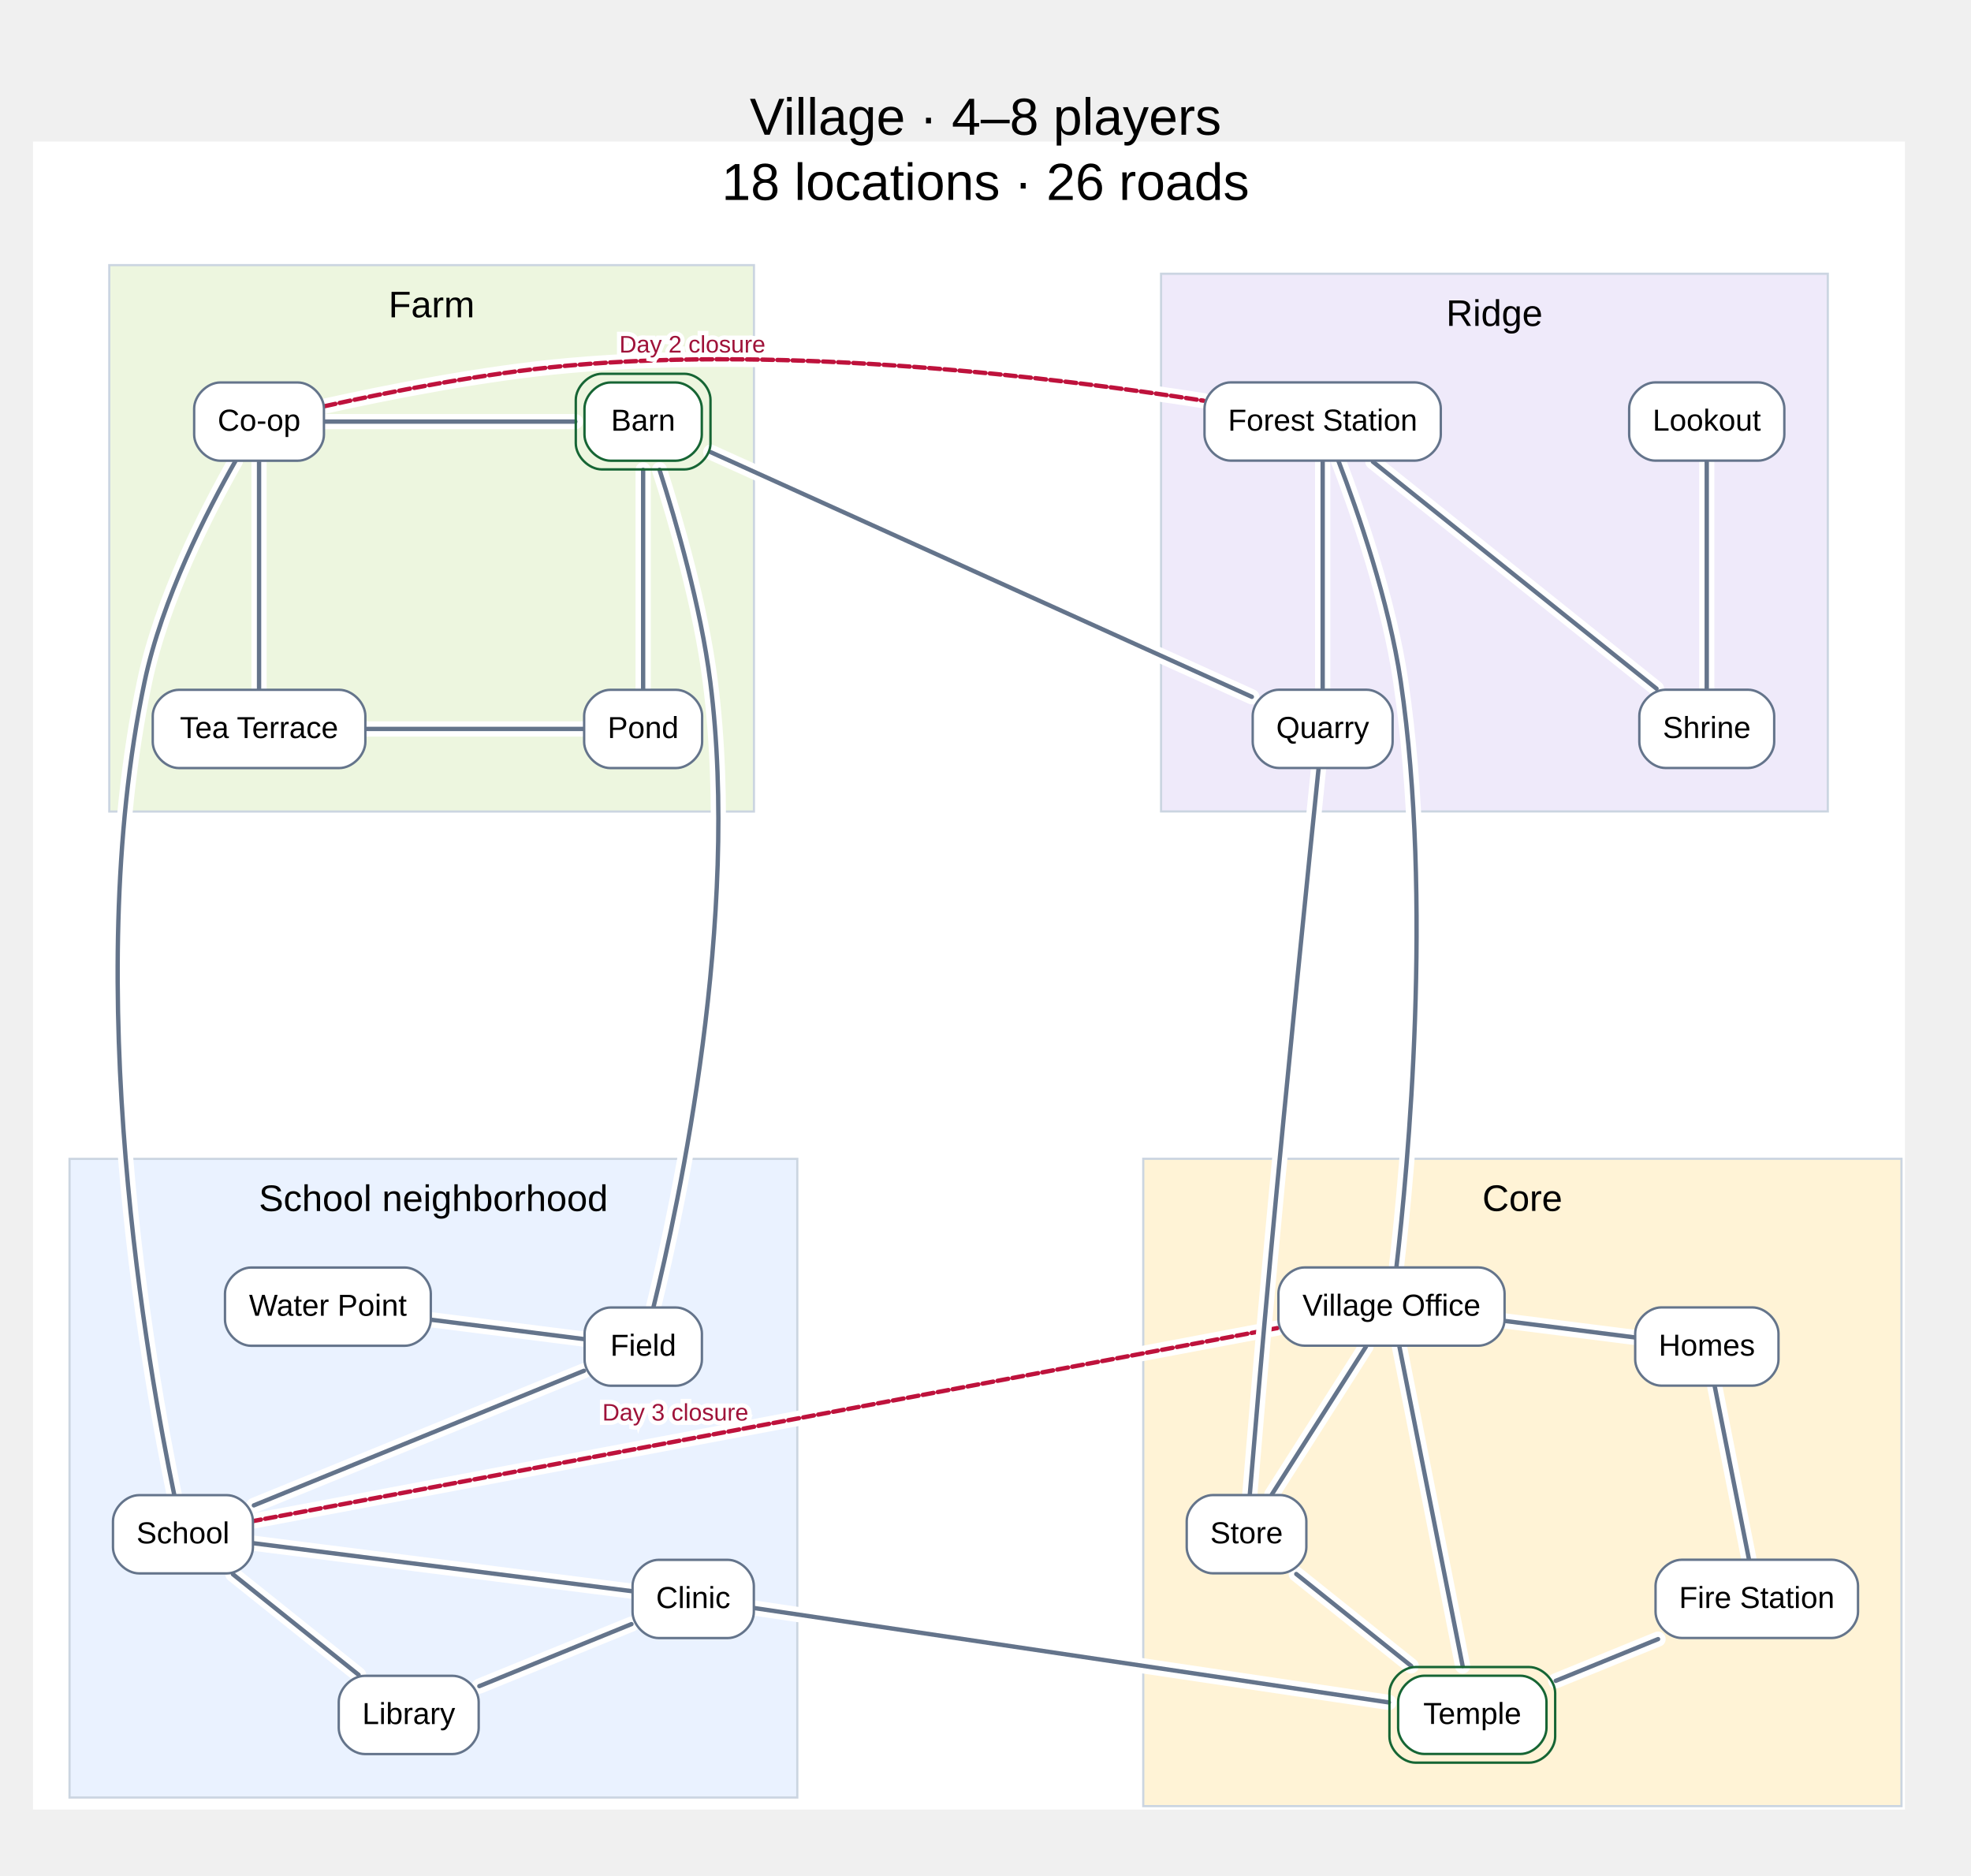
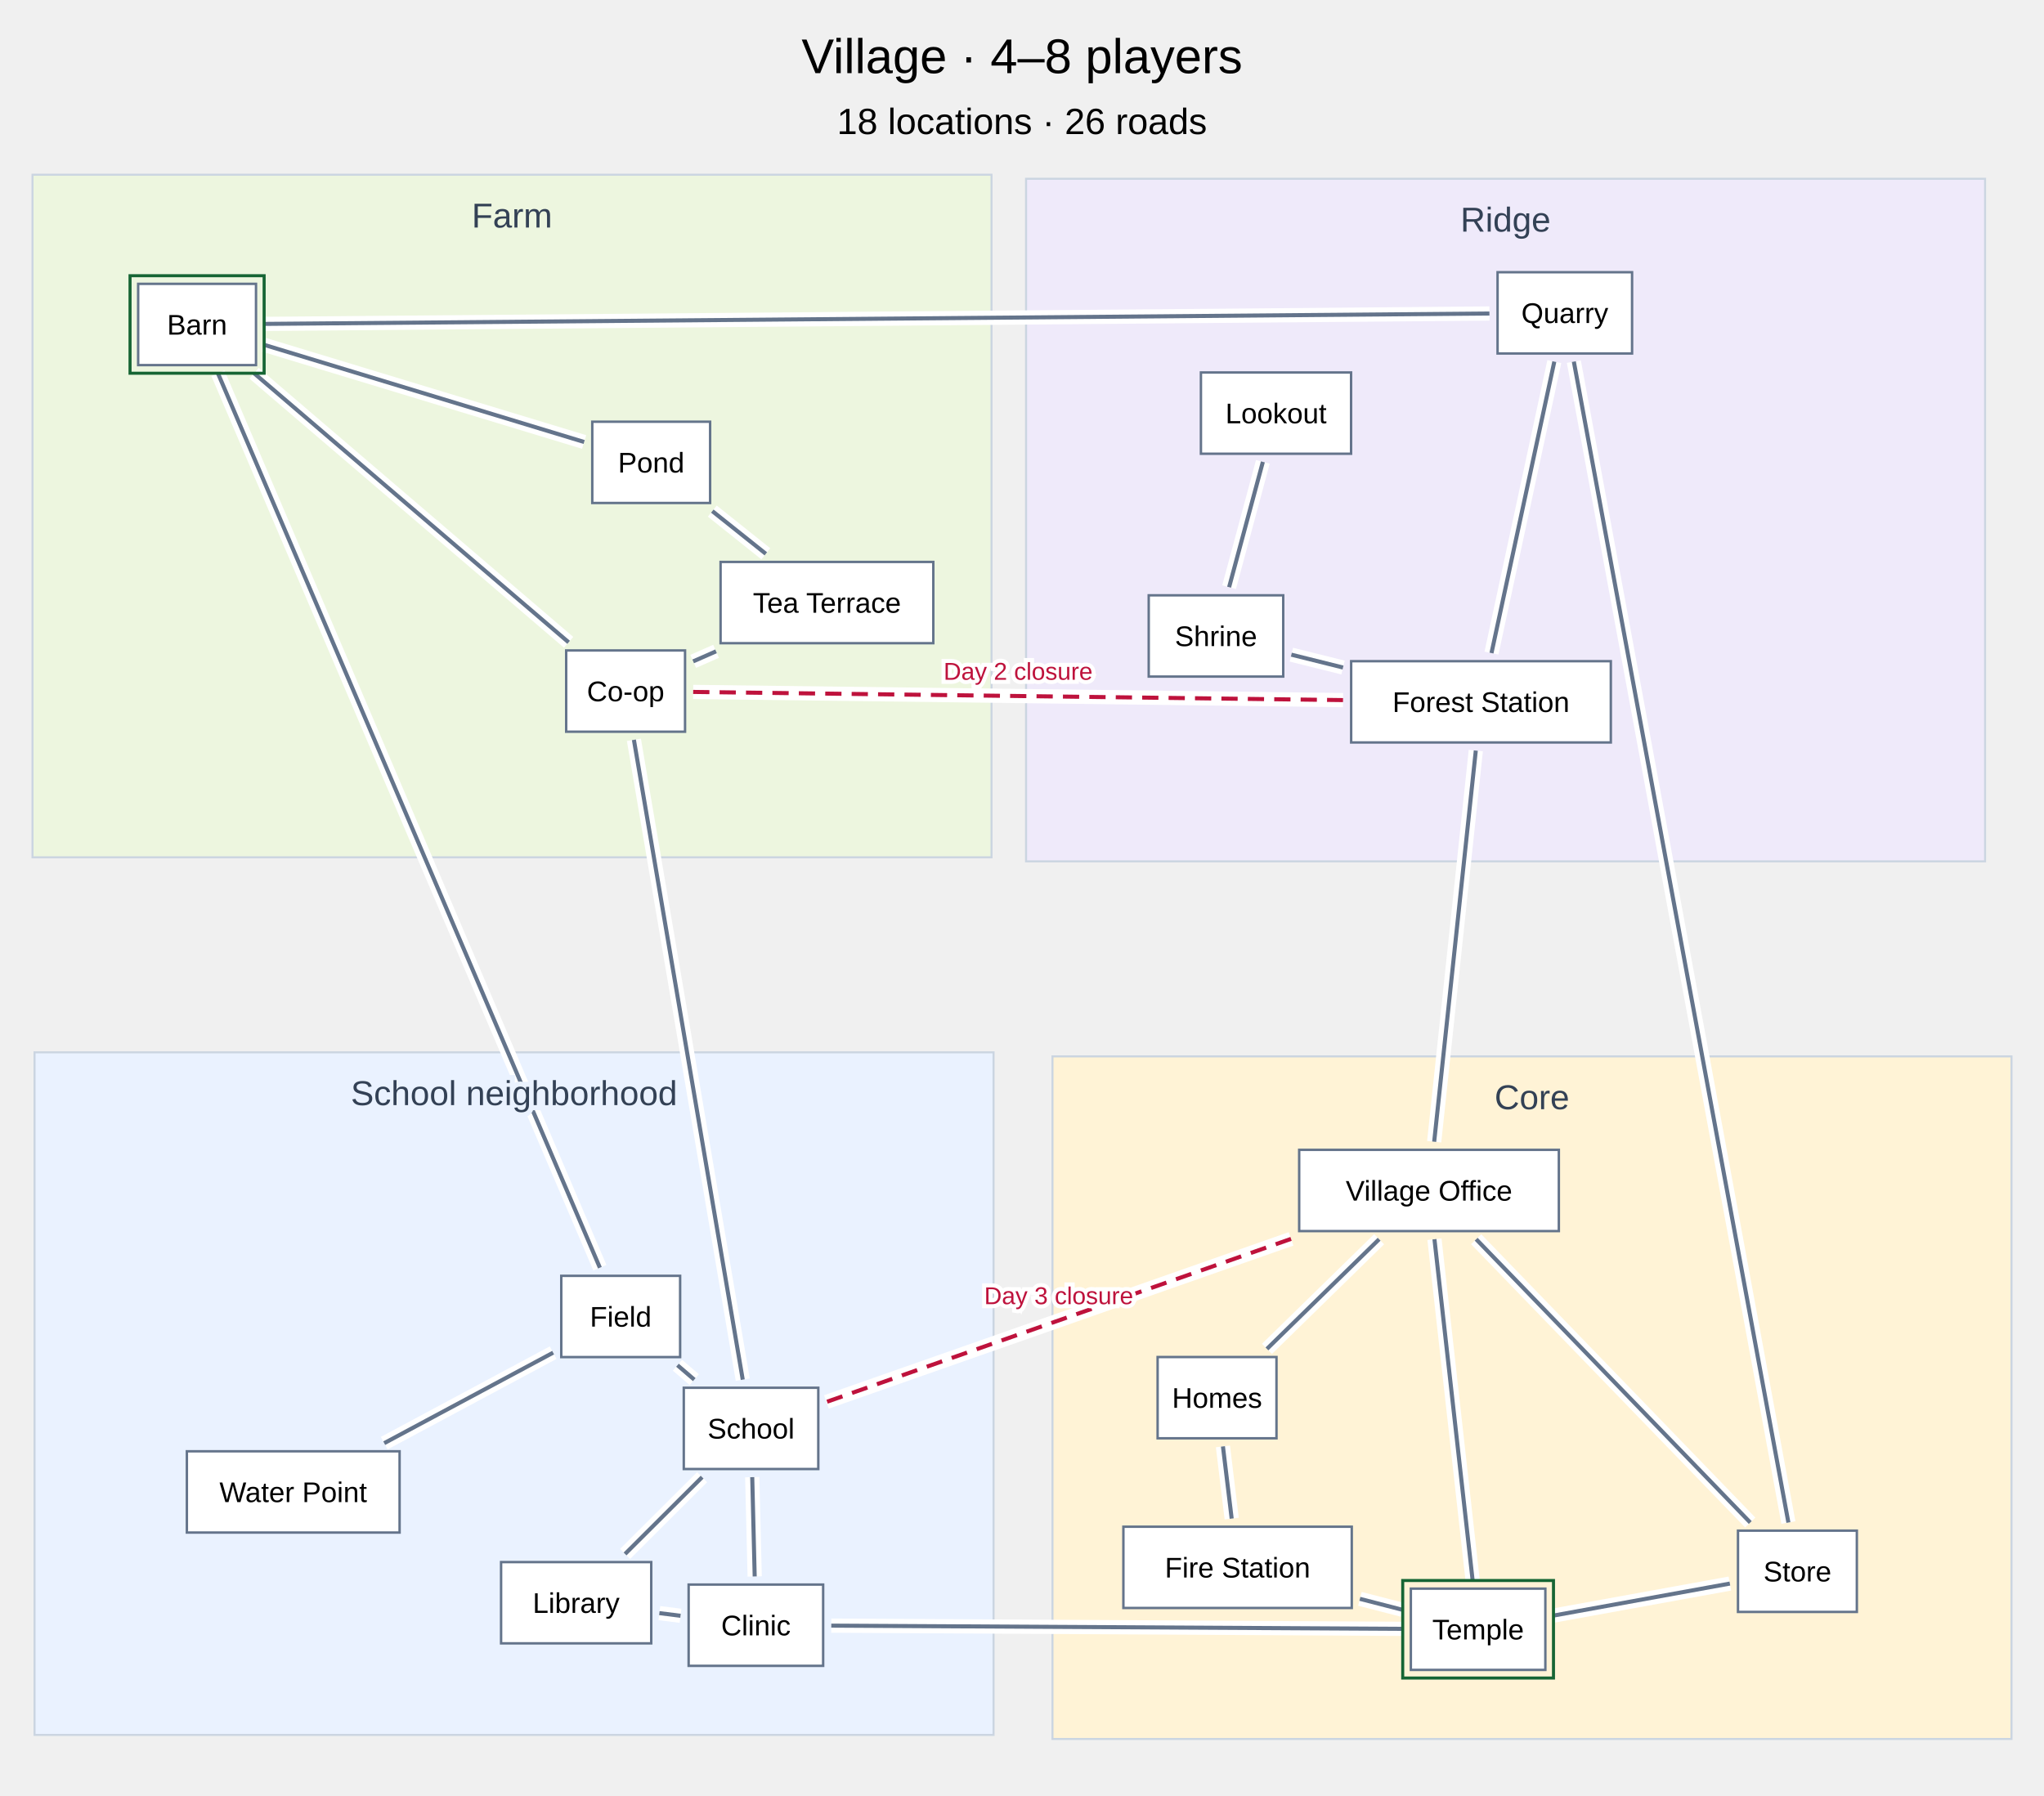
- <svg xmlns="http://www.w3.org/2000/svg" width="907.14pt" height="863.08pt" viewBox="0 0 907.14 863.08">
-   <g id="graph0" class="graph" transform="scale(1 1) rotate(0) translate(36.8 811.08)">
-     <polygon fill="white" stroke="none" points="-21.6,21.6 -21.6,-745.97 839.94,-745.97 839.94,21.6 -21.6,21.6" />
-     <text xml:space="preserve" text-anchor="middle" x="416.77" y="-749.08" font-family="Arial" font-size="24.00">Village · 4–8 players</text>
-     <text xml:space="preserve" text-anchor="middle" x="416.77" y="-719.08" font-family="Arial" font-size="24.00">18 locations · 26 roads</text>
-     <g id="clust1" class="cluster">
-       <path fill="#fff3d6" stroke="#cbd5e1" d="M489.38,-277.87 L838.34,-277.87 L838.34,20.0 L489.38,20.0 Z" />
-       <text xml:space="preserve" text-anchor="middle" x="663.86" y="-253.87" font-family="Arial" font-size="17.00" paint-order="stroke" stroke="#fff3d6" stroke-width="5" stroke-linejoin="round">Core</text>
-     </g>
-     <g id="clust2" class="cluster">
-       <path fill="#eaf2ff" stroke="#cbd5e1" d="M-4.8,-277.83 L330.15,-277.83 L330.15,16.04 L-4.8,16.04 Z" />
-       <text xml:space="preserve" text-anchor="middle" x="162.675" y="-253.83" font-family="Arial" font-size="17.00" paint-order="stroke" stroke="#eaf2ff" stroke-width="5" stroke-linejoin="round">School neighborhood</text>
-     </g>
-     <g id="clust3" class="cluster">
-       <path fill="#edf6df" stroke="#cbd5e1" d="M13.5,-689.08 L310.2,-689.08 L310.2,-437.66 L13.5,-437.66 Z" />
-       <text xml:space="preserve" text-anchor="middle" x="161.85" y="-665.08" font-family="Arial" font-size="17.00" paint-order="stroke" stroke="#edf6df" stroke-width="5" stroke-linejoin="round">Farm</text>
-     </g>
-     <g id="clust4" class="cluster">
-       <path fill="#efeafa" stroke="#cbd5e1" d="M497.57,-685.12 L804.43,-685.12 L804.43,-437.7 L497.57,-437.7 Z" />
-       <text xml:space="preserve" text-anchor="middle" x="651.0" y="-661.12" font-family="Arial" font-size="17.00" paint-order="stroke" stroke="#efeafa" stroke-width="5" stroke-linejoin="round">Ridge</text>
-     </g>
-     <g id="edge1" class="edge">
-       <path class="road-casing" fill="none" stroke="white" stroke-width="7" stroke-linecap="round" stroke-linejoin="round" d="M607.26,-191.51C614.11,-156.89 628.93,-82.05 636.37,-44.48" />
-       <path fill="none" stroke="#64748b" stroke-width="2" d="M607.26,-191.51C614.11,-156.89 628.93,-82.05 636.37,-44.48" class="road-line" stroke-linecap="round" stroke-linejoin="round" />
-     </g>
-     <g id="edge4" class="edge">
-       <path class="road-casing" fill="none" stroke="white" stroke-width="7" stroke-linecap="round" stroke-linejoin="round" d="M656.02,-203.23C675.84,-200.72 697.83,-197.93 715.42,-195.7" />
-       <path fill="none" stroke="#64748b" stroke-width="2" d="M656.02,-203.23C675.84,-200.72 697.83,-197.93 715.42,-195.7" class="road-line" stroke-linecap="round" stroke-linejoin="round" />
-     </g>
-     <g id="edge19" class="edge">
-       <path class="road-casing" fill="none" stroke="white" stroke-width="7" stroke-linecap="round" stroke-linejoin="round" d="M551.05,-199.96C437.58,-178.59 172.53,-128.66 79.99,-111.22" />
-       <path fill="none" stroke="#be123c" stroke-width="2" stroke-dasharray="5,2" d="M551.05,-199.96C437.58,-178.59 172.53,-128.66 79.99,-111.22" class="road-line" stroke-linecap="round" stroke-linejoin="round" />
-       <text xml:space="preserve" text-anchor="middle" x="274.04" y="-157.42" font-family="Arial" font-size="11.00" fill="#9f1239" paint-order="stroke" stroke="white" stroke-width="4">Day 3 closure</text>
-     </g>
-     <g id="edge2" class="edge">
-       <path class="road-casing" fill="none" stroke="white" stroke-width="7" stroke-linecap="round" stroke-linejoin="round" d="M612.7,-44.49C596.11,-57.77 575.39,-74.35 559.8,-86.81" />
-       <path fill="none" stroke="#64748b" stroke-width="2" d="M612.7,-44.49C596.11,-57.77 575.39,-74.35 559.8,-86.81" class="road-line" stroke-linecap="round" stroke-linejoin="round" />
-     </g>
-     <g id="edge23" class="edge">
-       <path class="road-casing" fill="none" stroke="white" stroke-width="7" stroke-linecap="round" stroke-linejoin="round" d="M602.45,-27.71C530,-38.48 374.62,-61.59 310.65,-71.1" />
-       <path fill="none" stroke="#64748b" stroke-width="2" d="M602.45,-27.71C530,-38.48 374.62,-61.59 310.65,-71.1" class="road-line" stroke-linecap="round" stroke-linejoin="round" />
-     </g>
-     <g id="edge3" class="edge">
-       <path class="road-casing" fill="none" stroke="white" stroke-width="7" stroke-linecap="round" stroke-linejoin="round" d="M548.53,-123.37C560.7,-142.48 579.71,-172.32 591.91,-191.48" />
-       <path fill="none" stroke="#64748b" stroke-width="2" d="M548.53,-123.37C560.7,-142.48 579.71,-172.32 591.91,-191.48" class="road-line" stroke-linecap="round" stroke-linejoin="round" />
-     </g>
-     <g id="edge25" class="edge">
-       <path class="road-casing" fill="none" stroke="white" stroke-width="7" stroke-linecap="round" stroke-linejoin="round" d="M538.43,-123.57C540.48,-148.2 544.28,-193.21 547.83,-231.62 555.64,-316 565.88,-416.68 570.05,-457.33" />
-       <path fill="none" stroke="#64748b" stroke-width="2" d="M538.43,-123.57C540.48,-148.2 544.28,-193.21 547.83,-231.62 555.64,-316 565.88,-416.68 570.05,-457.33" class="road-line" stroke-linecap="round" stroke-linejoin="round" />
-     </g>
-     <g id="edge5" class="edge">
-       <path class="road-casing" fill="none" stroke="white" stroke-width="7" stroke-linecap="round" stroke-linejoin="round" d="M752.41,-173.08C756.71,-151.34 763.83,-115.39 768.12,-93.68" />
-       <path fill="none" stroke="#64748b" stroke-width="2" d="M752.41,-173.08C756.71,-151.34 763.83,-115.39 768.12,-93.68" class="road-line" stroke-linecap="round" stroke-linejoin="round" />
-     </g>
-     <g id="edge6" class="edge">
-       <path class="road-casing" fill="none" stroke="white" stroke-width="7" stroke-linecap="round" stroke-linejoin="round" d="M726.32,-56.85C710.96,-50.59 693.97,-43.66 679.21,-37.65" />
-       <path fill="none" stroke="#64748b" stroke-width="2" d="M726.32,-56.85C710.96,-50.59 693.97,-43.66 679.21,-37.65" class="road-line" stroke-linecap="round" stroke-linejoin="round" />
-     </g>
-     <g id="edge7" class="edge">
-       <path class="road-casing" fill="none" stroke="white" stroke-width="7" stroke-linecap="round" stroke-linejoin="round" d="M80.06,-100.95C126.31,-95.09 210.14,-84.47 253.91,-78.92" />
-       <path fill="none" stroke="#64748b" stroke-width="2" d="M80.06,-100.95C126.31,-95.09 210.14,-84.47 253.91,-78.92" class="road-line" stroke-linecap="round" stroke-linejoin="round" />
-     </g>
-     <g id="edge10" class="edge">
-       <path class="road-casing" fill="none" stroke="white" stroke-width="7" stroke-linecap="round" stroke-linejoin="round" d="M80.04,-118.39C121.71,-135.37 193.05,-164.45 231.97,-180.32" />
-       <path fill="none" stroke="#64748b" stroke-width="2" d="M80.04,-118.39C121.71,-135.37 193.05,-164.45 231.97,-180.32" class="road-line" stroke-linecap="round" stroke-linejoin="round" />
-     </g>
-     <g id="edge20" class="edge">
-       <path class="road-casing" fill="none" stroke="white" stroke-width="7" stroke-linecap="round" stroke-linejoin="round" d="M43.38,-123.33C31.63,-179.73 0,-355.96 29.75,-497.41 37.74,-535.39 58.56,-576.03 71.5,-598.82" />
-       <path fill="none" stroke="#64748b" stroke-width="2" d="M43.38,-123.33C31.63,-179.73 0,-355.96 29.75,-497.41 37.74,-535.39 58.56,-576.03 71.5,-598.82" class="road-line" stroke-linecap="round" stroke-linejoin="round" />
-     </g>
-     <g id="edge8" class="edge">
-       <path class="road-casing" fill="none" stroke="white" stroke-width="7" stroke-linecap="round" stroke-linejoin="round" d="M253.83,-63.75C233.22,-55.35 205.31,-43.97 183.81,-35.21" />
-       <path fill="none" stroke="#64748b" stroke-width="2" d="M253.83,-63.75C233.22,-55.35 205.31,-43.97 183.81,-35.21" class="road-line" stroke-linecap="round" stroke-linejoin="round" />
-     </g>
-     <g id="edge11" class="edge">
-       <path class="road-casing" fill="none" stroke="white" stroke-width="7" stroke-linecap="round" stroke-linejoin="round" d="M231.95,-194.9C212.25,-197.4 185.12,-200.83 161.87,-203.78" />
-       <path fill="none" stroke="#64748b" stroke-width="2" d="M231.95,-194.9C212.25,-197.4 185.12,-200.83 161.87,-203.78" class="road-line" stroke-linecap="round" stroke-linejoin="round" />
-     </g>
-     <g id="edge9" class="edge">
-       <path class="road-casing" fill="none" stroke="white" stroke-width="7" stroke-linecap="round" stroke-linejoin="round" d="M128.25,-40.41C111.03,-54.18 87.6,-72.93 70.4,-86.69" />
-       <path fill="none" stroke="#64748b" stroke-width="2" d="M128.25,-40.41C111.03,-54.18 87.6,-72.93 70.4,-86.69" class="road-line" stroke-linecap="round" stroke-linejoin="round" />
-     </g>
-     <g id="edge12" class="edge">
-       <path class="road-casing" fill="none" stroke="white" stroke-width="7" stroke-linecap="round" stroke-linejoin="round" d="M82.43,-598.59C82.43,-571.49 82.43,-521.26 82.43,-494.15" />
-       <path fill="none" stroke="#64748b" stroke-width="2" d="M82.43,-598.59C82.43,-571.49 82.43,-521.26 82.43,-494.15" class="road-line" stroke-linecap="round" stroke-linejoin="round" />
-     </g>
-     <g id="edge21" class="edge">
-       <path class="road-casing" fill="none" stroke="white" stroke-width="7" stroke-linecap="round" stroke-linejoin="round" d="M112.69,-624.19C141.29,-630.53 185.52,-639.33 224.45,-642.83 327.78,-652.12 448.62,-637.42 517.13,-626.71" />
-       <path fill="none" stroke="#be123c" stroke-width="2" stroke-dasharray="5,2" d="M112.69,-624.19C141.29,-630.53 185.52,-639.33 224.45,-642.83 327.78,-652.12 448.62,-637.42 517.13,-626.71" class="road-line" stroke-linecap="round" stroke-linejoin="round" />
-       <text xml:space="preserve" text-anchor="middle" x="281.87" y="-648.87" font-family="Arial" font-size="11.00" fill="#9f1239" paint-order="stroke" stroke="white" stroke-width="4">Day 2 closure</text>
-     </g>
-     <g id="edge13" class="edge">
-       <path class="road-casing" fill="none" stroke="white" stroke-width="7" stroke-linecap="round" stroke-linejoin="round" d="M131.67,-475.66C163.95,-475.66 204.97,-475.66 231.64,-475.66" />
-       <path fill="none" stroke="#64748b" stroke-width="2" d="M131.67,-475.66C163.95,-475.66 204.97,-475.66 231.64,-475.66" class="road-line" stroke-linecap="round" stroke-linejoin="round" />
-     </g>
-     <g id="edge14" class="edge">
-       <path class="road-casing" fill="none" stroke="white" stroke-width="7" stroke-linecap="round" stroke-linejoin="round" d="M259.2,-494.15C259.2,-520.05 259.2,-567.09 259.2,-594.86" />
-       <path fill="none" stroke="#64748b" stroke-width="2" d="M259.2,-494.15C259.2,-520.05 259.2,-567.09 259.2,-594.86" class="road-line" stroke-linecap="round" stroke-linejoin="round" />
-     </g>
-     <g id="edge24" class="edge">
-       <path class="road-casing" fill="none" stroke="white" stroke-width="7" stroke-linecap="round" stroke-linejoin="round" d="M266.73,-594.91C274.37,-571.13 285.69,-532.11 290.1,-497.41 303.93,-388.57 275.68,-257.31 263.99,-209.76" />
-       <path fill="none" stroke="#64748b" stroke-width="2" d="M266.73,-594.91C274.37,-571.13 285.69,-532.11 290.1,-497.41 303.93,-388.57 275.68,-257.31 263.99,-209.76" class="road-line" stroke-linecap="round" stroke-linejoin="round" />
-     </g>
-     <g id="edge15" class="edge">
-       <path class="road-casing" fill="none" stroke="white" stroke-width="7" stroke-linecap="round" stroke-linejoin="round" d="M228.01,-617.08C195.49,-617.08 144.89,-617.08 112.72,-617.08" />
-       <path fill="none" stroke="#64748b" stroke-width="2" d="M228.01,-617.08C195.49,-617.08 144.89,-617.08 112.72,-617.08" class="road-line" stroke-linecap="round" stroke-linejoin="round" />
-     </g>
-     <g id="edge22" class="edge">
-       <path class="road-casing" fill="none" stroke="white" stroke-width="7" stroke-linecap="round" stroke-linejoin="round" d="M579.26,-598.85C588.1,-575.7 602.47,-534.36 607.89,-497.45 622.7,-396.67 611.2,-273.89 605.91,-228.17" />
-       <path fill="none" stroke="#64748b" stroke-width="2" d="M579.26,-598.85C588.1,-575.7 602.47,-534.36 607.89,-497.45 622.7,-396.67 611.2,-273.89 605.91,-228.17" class="road-line" stroke-linecap="round" stroke-linejoin="round" />
-     </g>
-     <g id="edge16" class="edge">
-       <path class="road-casing" fill="none" stroke="white" stroke-width="7" stroke-linecap="round" stroke-linejoin="round" d="M595.06,-598.63C628.94,-571.53 691.72,-521.3 725.61,-494.19" />
-       <path fill="none" stroke="#64748b" stroke-width="2" d="M595.06,-598.63C628.94,-571.53 691.72,-521.3 725.61,-494.19" class="road-line" stroke-linecap="round" stroke-linejoin="round" />
-     </g>
-     <g id="edge18" class="edge">
-       <path class="road-casing" fill="none" stroke="white" stroke-width="7" stroke-linecap="round" stroke-linejoin="round" d="M571.95,-598.63C571.95,-571.53 571.95,-521.3 571.95,-494.19" />
-       <path fill="none" stroke="#64748b" stroke-width="2" d="M571.95,-598.63C571.95,-571.53 571.95,-521.3 571.95,-494.19" class="road-line" stroke-linecap="round" stroke-linejoin="round" />
-     </g>
-     <g id="edge17" class="edge">
-       <path class="road-casing" fill="none" stroke="white" stroke-width="7" stroke-linecap="round" stroke-linejoin="round" d="M748.72,-494.19C748.72,-521.29 748.72,-571.52 748.72,-598.63" />
-       <path fill="none" stroke="#64748b" stroke-width="2" d="M748.72,-494.19C748.72,-521.29 748.72,-571.52 748.72,-598.63" class="road-line" stroke-linecap="round" stroke-linejoin="round" />
-     </g>
-     <g id="edge26" class="edge">
-       <path class="road-casing" fill="none" stroke="white" stroke-width="7" stroke-linecap="round" stroke-linejoin="round" d="M539.36,-490.43C478.82,-517.8 349.74,-576.15 290.32,-603.01" />
-       <path fill="none" stroke="#64748b" stroke-width="2" d="M539.36,-490.43C478.82,-517.8 349.74,-576.15 290.32,-603.01" class="road-line" stroke-linecap="round" stroke-linejoin="round" />
+ <svg xmlns="http://www.w3.org/2000/svg" viewBox="0 0 1006 884">
+   <g class="graph" transform="translate(90 60)">
+     <text x="413" y="-24" text-anchor="middle" font-family="Arial" font-size="24">Village · 4–8 players</text>
+     <text x="413" y="6" text-anchor="middle" font-family="Arial" font-size="18">18 locations · 26 roads</text>
+     <g class="cluster">
+       <path d="M428,460 L900,460 L900,796 L428,796 Z" fill="#fff3d6" stroke="#cbd5e1" />
+       <text x="664" y="486" text-anchor="middle" font-family="Arial" font-size="17" fill="#334155" paint-order="stroke" stroke="#fff3d6" stroke-width="5">Core</text>
+     </g>
+     <g class="cluster">
+       <path d="M-73,458 L399,458 L399,794 L-73,794 Z" fill="#eaf2ff" stroke="#cbd5e1" />
+       <text x="163" y="484" text-anchor="middle" font-family="Arial" font-size="17" fill="#334155" paint-order="stroke" stroke="#eaf2ff" stroke-width="5">School neighborhood</text>
+     </g>
+     <g class="cluster">
+       <path d="M-74,26 L398,26 L398,362 L-74,362 Z" fill="#edf6df" stroke="#cbd5e1" />
+       <text x="162" y="52" text-anchor="middle" font-family="Arial" font-size="17" fill="#334155" paint-order="stroke" stroke="#edf6df" stroke-width="5">Farm</text>
+     </g>
+     <g class="cluster">
+       <path d="M415,28 L887,28 L887,364 L415,364 Z" fill="#efeafa" stroke="#cbd5e1" />
+       <text x="651" y="54" text-anchor="middle" font-family="Arial" font-size="17" fill="#334155" paint-order="stroke" stroke="#efeafa" stroke-width="5">Ridge</text>
+     </g>
+     <g class="edge">
+       <path class="road-casing" d="M616.00,550.00 L634.80,718.00" fill="none" stroke="white" stroke-width="7" />
+       <path class="road-line" d="M616.00,550.00 L634.80,718.00" fill="none" stroke="#64748b" stroke-width="2" />
+     </g>
+     <g class="edge">
+       <path class="road-casing" d="M674.58,735.26 L761.39,719.50" fill="none" stroke="white" stroke-width="7" />
+       <path class="road-line" d="M674.58,735.26 L761.39,719.50" fill="none" stroke="#64748b" stroke-width="2" />
+     </g>
+     <g class="edge">
+       <path class="road-casing" d="M771.43,689.46 L636.53,550.00" fill="none" stroke="white" stroke-width="7" />
+       <path class="road-line" d="M771.43,689.46 L636.53,550.00" fill="none" stroke="#64748b" stroke-width="2" />
+     </g>
+     <g class="edge">
+       <path class="road-casing" d="M588.77,550.00 L533.55,603.99" fill="none" stroke="white" stroke-width="7" />
+       <path class="road-line" d="M588.77,550.00 L533.55,603.99" fill="none" stroke="#64748b" stroke-width="2" />
+     </g>
+     <g class="edge">
+       <path class="road-casing" d="M511.90,651.99 L516.20,687.52" fill="none" stroke="white" stroke-width="7" />
+       <path class="road-line" d="M511.90,651.99 L516.20,687.52" fill="none" stroke="#64748b" stroke-width="2" />
+     </g>
+     <g class="edge">
+       <path class="road-casing" d="M579.30,727.02 L600.38,732.45" fill="none" stroke="white" stroke-width="7" />
+       <path class="road-line" d="M579.30,727.02 L600.38,732.45" fill="none" stroke="#64748b" stroke-width="2" />
+     </g>
+     <g class="edge">
+       <path class="road-casing" d="M280.23,667.12 L281.44,716.00" fill="none" stroke="white" stroke-width="7" />
+       <path class="road-line" d="M280.23,667.12 L281.44,716.00" fill="none" stroke="#64748b" stroke-width="2" />
+     </g>
+     <g class="edge">
+       <path class="road-casing" d="M244.93,735.36 L234.52,734.05" fill="none" stroke="white" stroke-width="7" />
+       <path class="road-line" d="M244.93,735.36 L234.52,734.05" fill="none" stroke="#64748b" stroke-width="2" />
+     </g>
+     <g class="edge">
+       <path class="road-casing" d="M217.64,704.93 L255.57,667.12" fill="none" stroke="white" stroke-width="7" />
+       <path class="road-line" d="M217.64,704.93 L255.57,667.12" fill="none" stroke="#64748b" stroke-width="2" />
+     </g>
+     <g class="edge">
+       <path class="road-casing" d="M251.70,619.12 L243.43,612.02" fill="none" stroke="white" stroke-width="7" />
+       <path class="road-line" d="M251.70,619.12 L243.43,612.02" fill="none" stroke="#64748b" stroke-width="2" />
+     </g>
+     <g class="edge">
+       <path class="road-casing" d="M182.24,605.84 L99.10,650.39" fill="none" stroke="white" stroke-width="7" />
+       <path class="road-line" d="M182.24,605.84 L99.10,650.39" fill="none" stroke="#64748b" stroke-width="2" />
+     </g>
+     <g class="edge">
+       <path class="road-casing" d="M251.16,265.56 L262.42,260.61" fill="none" stroke="white" stroke-width="7" />
+       <path class="road-line" d="M251.16,265.56 L262.42,260.61" fill="none" stroke="#64748b" stroke-width="2" />
+     </g>
+     <g class="edge">
+       <path class="road-casing" d="M286.92,212.61 L260.58,191.59" fill="none" stroke="white" stroke-width="7" />
+       <path class="road-line" d="M286.92,212.61 L260.58,191.59" fill="none" stroke="#64748b" stroke-width="2" />
+     </g>
+     <g class="edge">
+       <path class="road-casing" d="M197.50,157.57 L40.00,109.74" fill="none" stroke="white" stroke-width="7" />
+       <path class="road-line" d="M197.50,157.57 L40.00,109.74" fill="none" stroke="#64748b" stroke-width="2" />
+     </g>
+     <g class="edge">
+       <path class="road-casing" d="M35.05,123.72 L189.86,256.18" fill="none" stroke="white" stroke-width="7" />
+       <path class="road-line" d="M35.05,123.72 L189.86,256.18" fill="none" stroke="#64748b" stroke-width="2" />
+     </g>
+     <g class="edge">
+       <path class="road-casing" d="M571.00,268.59 L545.57,262.26" fill="none" stroke="white" stroke-width="7" />
+       <path class="road-line" d="M571.00,268.59 L545.57,262.26" fill="none" stroke="#64748b" stroke-width="2" />
+     </g>
+     <g class="edge">
+       <path class="road-casing" d="M514.93,229.04 L531.55,167.35" fill="none" stroke="white" stroke-width="7" />
+       <path class="road-line" d="M514.93,229.04 L531.55,167.35" fill="none" stroke="#64748b" stroke-width="2" />
+     </g>
+     <g class="edge">
+       <path class="road-casing" d="M644.07,261.47 L674.99,118.00" fill="none" stroke="white" stroke-width="7" />
+       <path class="road-line" d="M644.07,261.47 L674.99,118.00" fill="none" stroke="#64748b" stroke-width="2" />
+     </g>
+     <g class="edge">
+       <path class="road-casing" d="M545.42,549.83 L316.74,630.10" fill="none" stroke="white" stroke-width="7" />
+       <path class="road-line" d="M545.42,549.83 L316.74,630.10" fill="none" stroke="#be123c" stroke-width="2" stroke-dasharray="8 5" />
+       <text x="431.08" y="581.965" font-family="Arial" font-size="12" text-anchor="middle" fill="#be123c" paint-order="stroke" stroke="white" stroke-width="4">Day 3 closure</text>
+     </g>
+     <g class="edge">
+       <path class="road-casing" d="M275.56,619.12 L221.99,304.18" fill="none" stroke="white" stroke-width="7" />
+       <path class="road-line" d="M275.56,619.12 L221.99,304.18" fill="none" stroke="#64748b" stroke-width="2" />
+     </g>
+     <g class="edge">
+       <path class="road-casing" d="M251.16,280.60 L571.00,284.62" fill="none" stroke="white" stroke-width="7" />
+       <path class="road-line" d="M251.16,280.60 L571.00,284.62" fill="none" stroke="#be123c" stroke-width="2" stroke-dasharray="8 5" />
+       <text x="411.08" y="274.61" font-family="Arial" font-size="12" text-anchor="middle" fill="#be123c" paint-order="stroke" stroke="white" stroke-width="4">Day 2 closure</text>
+     </g>
+     <g class="edge">
+       <path class="road-casing" d="M636.35,309.47 L615.87,502.00" fill="none" stroke="white" stroke-width="7" />
+       <path class="road-line" d="M636.35,309.47 L615.87,502.00" fill="none" stroke="#64748b" stroke-width="2" />
+     </g>
+     <g class="edge">
+       <path class="road-casing" d="M600.38,741.79 L319.13,740.21" fill="none" stroke="white" stroke-width="7" />
+       <path class="road-line" d="M600.38,741.79 L319.13,740.21" fill="none" stroke="#64748b" stroke-width="2" />
+     </g>
+     <g class="edge">
+       <path class="road-casing" d="M17.25,123.72 L205.24,564.02" fill="none" stroke="white" stroke-width="7" />
+       <path class="road-line" d="M17.25,123.72 L205.24,564.02" fill="none" stroke="#64748b" stroke-width="2" />
+     </g>
+     <g class="edge">
+       <path class="road-casing" d="M790.20,689.46 L684.60,118.00" fill="none" stroke="white" stroke-width="7" />
+       <path class="road-line" d="M790.20,689.46 L684.60,118.00" fill="none" stroke="#64748b" stroke-width="2" />
+     </g>
+     <g class="edge">
+       <path class="road-casing" d="M643.06,94.32 L40.00,99.44" fill="none" stroke="white" stroke-width="7" />
+       <path class="road-line" d="M643.06,94.32 L40.00,99.44" fill="none" stroke="#64748b" stroke-width="2" />
    </g>
    <g class="region-labels">
-       <text xml:space="preserve" text-anchor="middle" x="663.86" y="-253.87" font-family="Arial" font-size="17.00" paint-order="stroke" stroke="#fff3d6" stroke-width="5" stroke-linejoin="round">Core</text>
-       <text xml:space="preserve" text-anchor="middle" x="162.675" y="-253.83" font-family="Arial" font-size="17.00" paint-order="stroke" stroke="#eaf2ff" stroke-width="5" stroke-linejoin="round">School neighborhood</text>
-       <text xml:space="preserve" text-anchor="middle" x="161.85" y="-665.08" font-family="Arial" font-size="17.00" paint-order="stroke" stroke="#edf6df" stroke-width="5" stroke-linejoin="round">Farm</text>
-       <text xml:space="preserve" text-anchor="middle" x="651.0" y="-661.12" font-family="Arial" font-size="17.00" paint-order="stroke" stroke="#efeafa" stroke-width="5" stroke-linejoin="round">Ridge</text>
-     </g>
-     <g id="node1" class="node">
-       <path fill="white" stroke="#64748b" stroke-width="1.1" d="M643.67,-227.87C643.67,-227.87 563.58,-227.87 563.58,-227.87 557.58,-227.87 551.58,-221.87 551.58,-215.87 551.58,-215.87 551.58,-203.87 551.58,-203.87 551.58,-197.87 557.58,-191.87 563.58,-191.87 563.58,-191.87 643.67,-191.87 643.67,-191.87 649.67,-191.87 655.67,-197.87 655.67,-203.87 655.67,-203.87 655.67,-215.87 655.67,-215.87 655.67,-221.87 649.67,-227.87 643.67,-227.87" />
-       <text xml:space="preserve" text-anchor="middle" x="603.63" y="-205.67" font-family="Arial" font-size="14.00">Village Office</text>
-     </g>
-     <g id="node2" class="node">
-       <path fill="white" stroke="#166534" stroke-width="1.1" d="M662.96,-40C662.96,-40 618.68,-40 618.68,-40 612.68,-40 606.68,-34 606.68,-28 606.68,-28 606.68,-16 606.68,-16 606.68,-10 612.68,-4 618.68,-4 618.68,-4 662.96,-4 662.96,-4 668.96,-4 674.96,-10 674.96,-16 674.96,-16 674.96,-28 674.96,-28 674.96,-34 668.96,-40 662.96,-40" />
-       <path fill="none" stroke="#166534" stroke-width="1.1" d="M666.96,-44C666.96,-44 614.68,-44 614.68,-44 608.68,-44 602.68,-38 602.68,-32 602.68,-32 602.68,-12 602.68,-12 602.68,-6 608.68,0 614.68,0 614.68,0 666.96,0 666.96,0 672.96,0 678.96,-6 678.96,-12 678.96,-12 678.96,-32 678.96,-32 678.96,-38 672.96,-44 666.96,-44" />
-       <text xml:space="preserve" text-anchor="middle" x="640.82" y="-17.8" font-family="Arial" font-size="14.00">Temple</text>
-     </g>
-     <g id="node3" class="node">
-       <path fill="white" stroke="#64748b" stroke-width="1.1" d="M552.44,-123.13C552.44,-123.13 521.38,-123.13 521.38,-123.13 515.38,-123.13 509.38,-117.13 509.38,-111.13 509.38,-111.13 509.38,-99.13 509.38,-99.13 509.38,-93.13 515.38,-87.13 521.38,-87.13 521.38,-87.13 552.44,-87.13 552.44,-87.13 558.44,-87.13 564.44,-93.13 564.44,-99.13 564.44,-99.13 564.44,-111.13 564.44,-111.13 564.44,-117.13 558.44,-123.13 552.44,-123.13" />
-       <text xml:space="preserve" text-anchor="middle" x="536.91" y="-100.93" font-family="Arial" font-size="14.00">Store</text>
-     </g>
-     <g id="node4" class="node">
-       <path fill="white" stroke="#64748b" stroke-width="1.1" d="M769.74,-209.48C769.74,-209.48 727.79,-209.48 727.79,-209.48 721.79,-209.48 715.79,-203.48 715.79,-197.48 715.79,-197.48 715.79,-185.48 715.79,-185.48 715.79,-179.48 721.79,-173.48 727.79,-173.48 727.79,-173.48 769.74,-173.48 769.74,-173.48 775.74,-173.48 781.74,-179.48 781.74,-185.48 781.74,-185.48 781.74,-197.48 781.74,-197.48 781.74,-203.48 775.74,-209.48 769.74,-209.48" />
-       <text xml:space="preserve" text-anchor="middle" x="748.76" y="-187.28" font-family="Arial" font-size="14.00">Homes</text>
-     </g>
-     <g id="node5" class="node">
-       <path fill="white" stroke="#64748b" stroke-width="1.1" d="M806.34,-93.37C806.34,-93.37 737.16,-93.37 737.16,-93.37 731.16,-93.37 725.16,-87.37 725.16,-81.37 725.16,-81.37 725.16,-69.37 725.16,-69.37 725.16,-63.37 731.16,-57.37 737.16,-57.37 737.16,-57.37 806.34,-57.37 806.34,-57.37 812.34,-57.37 818.34,-63.37 818.34,-69.37 818.34,-69.37 818.34,-81.37 818.34,-81.37 818.34,-87.37 812.34,-93.37 806.34,-93.37" />
-       <text xml:space="preserve" text-anchor="middle" x="771.75" y="-71.17" font-family="Arial" font-size="14.00">Fire Station</text>
-     </g>
-     <g id="node6" class="node">
-       <path fill="white" stroke="#64748b" stroke-width="1.1" d="M67.61,-123.09C67.61,-123.09 27.2,-123.09 27.2,-123.09 21.2,-123.09 15.2,-117.09 15.2,-111.09 15.2,-111.09 15.2,-99.09 15.2,-99.09 15.2,-93.09 21.2,-87.09 27.2,-87.09 27.2,-87.09 67.61,-87.09 67.61,-87.09 73.61,-87.09 79.61,-93.09 79.61,-99.09 79.61,-99.09 79.61,-111.09 79.61,-111.09 79.61,-117.09 73.61,-123.09 67.61,-123.09" />
-       <text xml:space="preserve" text-anchor="middle" x="47.4" y="-100.89" font-family="Arial" font-size="14.00">School</text>
-     </g>
-     <g id="node7" class="node">
-       <path fill="white" stroke="#64748b" stroke-width="1.1" d="M298.15,-93.33C298.15,-93.33 266.33,-93.33 266.33,-93.33 260.33,-93.33 254.33,-87.33 254.33,-81.33 254.33,-81.33 254.33,-69.33 254.33,-69.33 254.33,-63.33 260.33,-57.33 266.33,-57.33 266.33,-57.33 298.15,-57.33 298.15,-57.33 304.15,-57.33 310.15,-63.33 310.15,-69.33 310.15,-69.33 310.15,-81.33 310.15,-81.33 310.15,-87.33 304.15,-93.33 298.15,-93.33" />
-       <text xml:space="preserve" text-anchor="middle" x="282.24" y="-71.13" font-family="Arial" font-size="14.00">Clinic</text>
-     </g>
-     <g id="node8" class="node">
-       <path fill="white" stroke="#64748b" stroke-width="1.1" d="M274.25,-209.44C274.25,-209.44 244.25,-209.44 244.25,-209.44 238.25,-209.44 232.25,-203.44 232.25,-197.44 232.25,-197.44 232.25,-185.44 232.25,-185.44 232.25,-179.44 238.25,-173.44 244.25,-173.44 244.25,-173.44 274.25,-173.44 274.25,-173.44 280.25,-173.44 286.25,-179.44 286.25,-185.44 286.25,-185.44 286.25,-197.44 286.25,-197.44 286.25,-203.44 280.25,-209.44 274.25,-209.44" />
-       <text xml:space="preserve" text-anchor="middle" x="259.25" y="-187.24" font-family="Arial" font-size="14.00">Field</text>
-     </g>
-     <g id="node9" class="node">
-       <path fill="white" stroke="#64748b" stroke-width="1.1" d="M171.51,-39.96C171.51,-39.96 131.11,-39.96 131.11,-39.96 125.11,-39.96 119.11,-33.96 119.11,-27.96 119.11,-27.96 119.11,-15.96 119.11,-15.96 119.11,-9.96 125.11,-3.96 131.11,-3.96 131.11,-3.96 171.51,-3.96 171.51,-3.96 177.51,-3.96 183.51,-9.96 183.51,-15.96 183.51,-15.96 183.51,-27.96 183.51,-27.96 183.51,-33.96 177.51,-39.96 171.51,-39.96" />
-       <text xml:space="preserve" text-anchor="middle" x="151.31" y="-17.76" font-family="Arial" font-size="14.00">Library</text>
-     </g>
-     <g id="node10" class="node">
-       <path fill="white" stroke="#64748b" stroke-width="1.1" d="M149.48,-227.83C149.48,-227.83 78.75,-227.83 78.75,-227.83 72.75,-227.83 66.75,-221.83 66.75,-215.83 66.75,-215.83 66.75,-203.83 66.75,-203.83 66.75,-197.83 72.75,-191.83 78.75,-191.83 78.75,-191.83 149.48,-191.83 149.48,-191.83 155.48,-191.83 161.48,-197.83 161.48,-203.83 161.48,-203.83 161.48,-215.83 161.48,-215.83 161.48,-221.83 155.48,-227.83 149.48,-227.83" />
-       <text xml:space="preserve" text-anchor="middle" x="114.12" y="-205.63" font-family="Arial" font-size="14.00">Water Point</text>
-     </g>
-     <g id="node11" class="node">
-       <path fill="white" stroke="#64748b" stroke-width="1.1" d="M100.29,-635.08C100.29,-635.08 64.56,-635.08 64.56,-635.08 58.56,-635.08 52.56,-629.08 52.56,-623.08 52.56,-623.08 52.56,-611.08 52.56,-611.08 52.56,-605.08 58.56,-599.08 64.56,-599.08 64.56,-599.08 100.29,-599.08 100.29,-599.08 106.29,-599.08 112.29,-605.08 112.29,-611.08 112.29,-611.08 112.29,-623.08 112.29,-623.08 112.29,-629.08 106.29,-635.08 100.29,-635.08" />
-       <text xml:space="preserve" text-anchor="middle" x="82.43" y="-612.88" font-family="Arial" font-size="14.00">Co-op</text>
-     </g>
-     <g id="node12" class="node">
-       <path fill="white" stroke="#64748b" stroke-width="1.1" d="M119.35,-493.66C119.35,-493.66 45.5,-493.66 45.5,-493.66 39.5,-493.66 33.5,-487.66 33.5,-481.66 33.5,-481.66 33.5,-469.66 33.5,-469.66 33.5,-463.66 39.5,-457.66 45.5,-457.66 45.5,-457.66 119.35,-457.66 119.35,-457.66 125.35,-457.66 131.35,-463.66 131.35,-469.66 131.35,-469.66 131.35,-481.66 131.35,-481.66 131.35,-487.66 125.35,-493.66 119.35,-493.66" />
-       <text xml:space="preserve" text-anchor="middle" x="82.43" y="-471.46" font-family="Arial" font-size="14.00">Tea Terrace</text>
-     </g>
-     <g id="node13" class="node">
-       <path fill="white" stroke="#64748b" stroke-width="1.1" d="M274.35,-493.66C274.35,-493.66 244.05,-493.66 244.05,-493.66 238.05,-493.66 232.05,-487.66 232.05,-481.66 232.05,-481.66 232.05,-469.66 232.05,-469.66 232.05,-463.66 238.05,-457.66 244.05,-457.66 244.05,-457.66 274.35,-457.66 274.35,-457.66 280.35,-457.66 286.35,-463.66 286.35,-469.66 286.35,-469.66 286.35,-481.66 286.35,-481.66 286.35,-487.66 280.35,-493.66 274.35,-493.66" />
-       <text xml:space="preserve" text-anchor="middle" x="259.2" y="-471.46" font-family="Arial" font-size="14.00">Pond</text>
-     </g>
-     <g id="node14" class="node">
-       <path fill="white" stroke="#166534" stroke-width="1.1" d="M274.2,-635.08C274.2,-635.08 244.2,-635.08 244.2,-635.08 238.2,-635.08 232.2,-629.08 232.2,-623.08 232.2,-623.08 232.2,-611.08 232.2,-611.08 232.2,-605.08 238.2,-599.08 244.2,-599.08 244.2,-599.08 274.2,-599.08 274.2,-599.08 280.2,-599.08 286.2,-605.08 286.2,-611.08 286.2,-611.08 286.2,-623.08 286.2,-623.08 286.2,-629.08 280.2,-635.08 274.2,-635.08" />
-       <path fill="none" stroke="#166534" stroke-width="1.1" d="M278.2,-639.08C278.2,-639.08 240.2,-639.08 240.2,-639.08 234.2,-639.08 228.2,-633.08 228.2,-627.08 228.2,-627.08 228.2,-607.08 228.2,-607.08 228.2,-601.08 234.2,-595.08 240.2,-595.08 240.2,-595.08 278.2,-595.08 278.2,-595.08 284.2,-595.08 290.2,-601.08 290.2,-607.08 290.2,-607.08 290.2,-627.08 290.2,-627.08 290.2,-633.08 284.2,-639.08 278.2,-639.08" />
-       <text xml:space="preserve" text-anchor="middle" x="259.2" y="-612.88" font-family="Arial" font-size="14.00">Barn</text>
-     </g>
-     <g id="node15" class="node">
-       <path fill="white" stroke="#64748b" stroke-width="1.1" d="M614.32,-635.12C614.32,-635.12 529.57,-635.12 529.57,-635.12 523.57,-635.12 517.57,-629.12 517.57,-623.12 517.57,-623.12 517.57,-611.12 517.57,-611.12 517.57,-605.12 523.57,-599.12 529.57,-599.12 529.57,-599.12 614.32,-599.12 614.32,-599.12 620.32,-599.12 626.32,-605.12 626.32,-611.12 626.32,-611.12 626.32,-623.12 626.32,-623.12 626.32,-629.12 620.32,-635.12 614.32,-635.12" />
-       <text xml:space="preserve" text-anchor="middle" x="571.95" y="-612.92" font-family="Arial" font-size="14.00">Forest Station</text>
-     </g>
-     <g id="node16" class="node">
-       <path fill="white" stroke="#64748b" stroke-width="1.1" d="M767.76,-493.7C767.76,-493.7 729.69,-493.7 729.69,-493.7 723.69,-493.7 717.69,-487.7 717.69,-481.7 717.69,-481.7 717.69,-469.7 717.69,-469.7 717.69,-463.7 723.69,-457.7 729.69,-457.7 729.69,-457.7 767.76,-457.7 767.76,-457.7 773.76,-457.7 779.76,-463.7 779.76,-469.7 779.76,-469.7 779.76,-481.7 779.76,-481.7 779.76,-487.7 773.76,-493.7 767.76,-493.7" />
-       <text xml:space="preserve" text-anchor="middle" x="748.72" y="-471.5" font-family="Arial" font-size="14.00">Shrine</text>
-     </g>
-     <g id="node17" class="node">
-       <path fill="white" stroke="#64748b" stroke-width="1.1" d="M592.14,-493.7C592.14,-493.7 551.75,-493.7 551.75,-493.7 545.75,-493.7 539.75,-487.7 539.75,-481.7 539.75,-481.7 539.75,-469.7 539.75,-469.7 539.75,-463.7 545.75,-457.7 551.75,-457.7 551.75,-457.7 592.14,-457.7 592.14,-457.7 598.14,-457.7 604.14,-463.7 604.14,-469.7 604.14,-469.7 604.14,-481.7 604.14,-481.7 604.14,-487.7 598.14,-493.7 592.14,-493.7" />
-       <text xml:space="preserve" text-anchor="middle" x="571.95" y="-471.5" font-family="Arial" font-size="14.00">Quarry</text>
-     </g>
-     <g id="node18" class="node">
-       <path fill="white" stroke="#64748b" stroke-width="1.1" d="M772.43,-635.12C772.43,-635.12 725.01,-635.12 725.01,-635.12 719.01,-635.12 713.01,-629.12 713.01,-623.12 713.01,-623.12 713.01,-611.12 713.01,-611.12 713.01,-605.12 719.01,-599.12 725.01,-599.12 725.01,-599.12 772.43,-599.12 772.43,-599.12 778.43,-599.12 784.43,-605.12 784.43,-611.12 784.43,-611.12 784.43,-623.12 784.43,-623.12 784.43,-629.12 778.43,-635.12 772.43,-635.12" />
-       <text xml:space="preserve" text-anchor="middle" x="748.72" y="-612.92" font-family="Arial" font-size="14.00">Lookout</text>
+       <text x="664" y="486" text-anchor="middle" font-family="Arial" font-size="17" fill="#334155" paint-order="stroke" stroke="#fff3d6" stroke-width="5">Core</text>
+       <text x="163" y="484" text-anchor="middle" font-family="Arial" font-size="17" fill="#334155" paint-order="stroke" stroke="#eaf2ff" stroke-width="5">School neighborhood</text>
+       <text x="162" y="52" text-anchor="middle" font-family="Arial" font-size="17" fill="#334155" paint-order="stroke" stroke="#edf6df" stroke-width="5">Farm</text>
+       <text x="651" y="54" text-anchor="middle" font-family="Arial" font-size="17" fill="#334155" paint-order="stroke" stroke="#efeafa" stroke-width="5">Ridge</text>
+     </g>
+     <g class="node">
+       <path d="M549.42,506 L677.22,506 L677.22,546 L549.42,546 Z" fill="white" stroke="#64748b" stroke-width="1.2" />
+       <text x="613.32" y="531" text-anchor="middle" font-family="Arial" font-size="14">Village Office</text>
+     </g>
+     <g class="node">
+       <path d="M604.38,722 L670.58,722 L670.58,762 L604.38,762 Z" fill="white" stroke="#64748b" stroke-width="1.2" />
+       <path d="M600.38,718 L674.58,718 L674.58,766 L600.38,766 Z" fill="none" stroke="#166534" stroke-width="1.5" />
+       <text x="637.48" y="747" text-anchor="middle" font-family="Arial" font-size="14">Temple</text>
+     </g>
+     <g class="node">
+       <path d="M765.39,693.46 L823.89,693.46 L823.89,733.46 L765.39,733.46 Z" fill="white" stroke="#64748b" stroke-width="1.2" />
+       <text x="794.64" y="718.46" text-anchor="middle" font-family="Arial" font-size="14">Store</text>
+     </g>
+     <g class="node">
+       <path d="M479.75,607.99 L538.25,607.99 L538.25,647.99 L479.75,647.99 Z" fill="white" stroke="#64748b" stroke-width="1.2" />
+       <text x="509" y="632.99" text-anchor="middle" font-family="Arial" font-size="14">Homes</text>
+     </g>
+     <g class="node">
+       <path d="M462.9,691.52 L575.3,691.52 L575.3,731.52 L462.9,731.52 Z" fill="white" stroke="#64748b" stroke-width="1.2" />
+       <text x="519.1" y="716.52" text-anchor="middle" font-family="Arial" font-size="14">Fire Station</text>
+     </g>
+     <g class="node">
+       <path d="M246.54,623.12 L312.74,623.12 L312.74,663.12 L246.54,663.12 Z" fill="white" stroke="#64748b" stroke-width="1.2" />
+       <text x="279.64" y="648.12" text-anchor="middle" font-family="Arial" font-size="14">School</text>
+     </g>
+     <g class="node">
+       <path d="M248.93,720 L315.13,720 L315.13,760 L248.93,760 Z" fill="white" stroke="#64748b" stroke-width="1.2" />
+       <text x="282.03" y="745" text-anchor="middle" font-family="Arial" font-size="14">Clinic</text>
+     </g>
+     <g class="node">
+       <path d="M186.24,568.02 L244.74,568.02 L244.74,608.02 L186.24,608.02 Z" fill="white" stroke="#64748b" stroke-width="1.2" />
+       <text x="215.49" y="593.02" text-anchor="middle" font-family="Arial" font-size="14">Field</text>
+     </g>
+     <g class="node">
+       <path d="M156.62,708.93 L230.52,708.93 L230.52,748.93 L156.62,748.93 Z" fill="white" stroke="#64748b" stroke-width="1.2" />
+       <text x="193.57" y="733.93" text-anchor="middle" font-family="Arial" font-size="14">Library</text>
+     </g>
+     <g class="node">
+       <path d="M1.97,654.39 L106.67,654.39 L106.67,694.39 L1.97,694.39 Z" fill="white" stroke="#64748b" stroke-width="1.2" />
+       <text x="54.32" y="679.39" text-anchor="middle" font-family="Arial" font-size="14">Water Point</text>
+     </g>
+     <g class="node">
+       <path d="M188.66,260.18 L247.16,260.18 L247.16,300.18 L188.66,300.18 Z" fill="white" stroke="#64748b" stroke-width="1.2" />
+       <text x="217.91" y="285.18" text-anchor="middle" font-family="Arial" font-size="14">Co-op</text>
+     </g>
+     <g class="node">
+       <path d="M264.65,216.61 L369.35,216.61 L369.35,256.61 L264.65,256.61 Z" fill="white" stroke="#64748b" stroke-width="1.2" />
+       <text x="317" y="241.61" text-anchor="middle" font-family="Arial" font-size="14">Tea Terrace</text>
+     </g>
+     <g class="node">
+       <path d="M201.5,147.59 L259.5,147.59 L259.5,187.59 L201.5,187.59 Z" fill="white" stroke="#64748b" stroke-width="1.2" />
+       <text x="230.5" y="172.59" text-anchor="middle" font-family="Arial" font-size="14">Pond</text>
+     </g>
+     <g class="node">
+       <path d="M-22,79.72 L36,79.72 L36,119.72 L-22,119.72 Z" fill="white" stroke="#64748b" stroke-width="1.2" />
+       <path d="M-26,75.72 L40,75.72 L40,123.72 L-26,123.72 Z" fill="none" stroke="#166534" stroke-width="1.5" />
+       <text x="7" y="104.72" text-anchor="middle" font-family="Arial" font-size="14">Barn</text>
+     </g>
+     <g class="node">
+       <path d="M575,265.47 L702.8,265.47 L702.8,305.47 L575,305.47 Z" fill="white" stroke="#64748b" stroke-width="1.2" />
+       <text x="638.9" y="290.47" text-anchor="middle" font-family="Arial" font-size="14">Forest Station</text>
+     </g>
+     <g class="node">
+       <path d="M475.37,233.04 L541.57,233.04 L541.57,273.04 L475.37,273.04 Z" fill="white" stroke="#64748b" stroke-width="1.2" />
+       <text x="508.47" y="258.04" text-anchor="middle" font-family="Arial" font-size="14">Shrine</text>
+     </g>
+     <g class="node">
+       <path d="M647.06,74 L713.26,74 L713.26,114 L647.06,114 Z" fill="white" stroke="#64748b" stroke-width="1.2" />
+       <text x="680.16" y="99" text-anchor="middle" font-family="Arial" font-size="14">Quarry</text>
+     </g>
+     <g class="node">
+       <path d="M501.06,123.35 L574.96,123.35 L574.96,163.35 L501.06,163.35 Z" fill="white" stroke="#64748b" stroke-width="1.2" />
+       <text x="538.01" y="148.35" text-anchor="middle" font-family="Arial" font-size="14">Lookout</text>
    </g>
  </g>
</svg>
